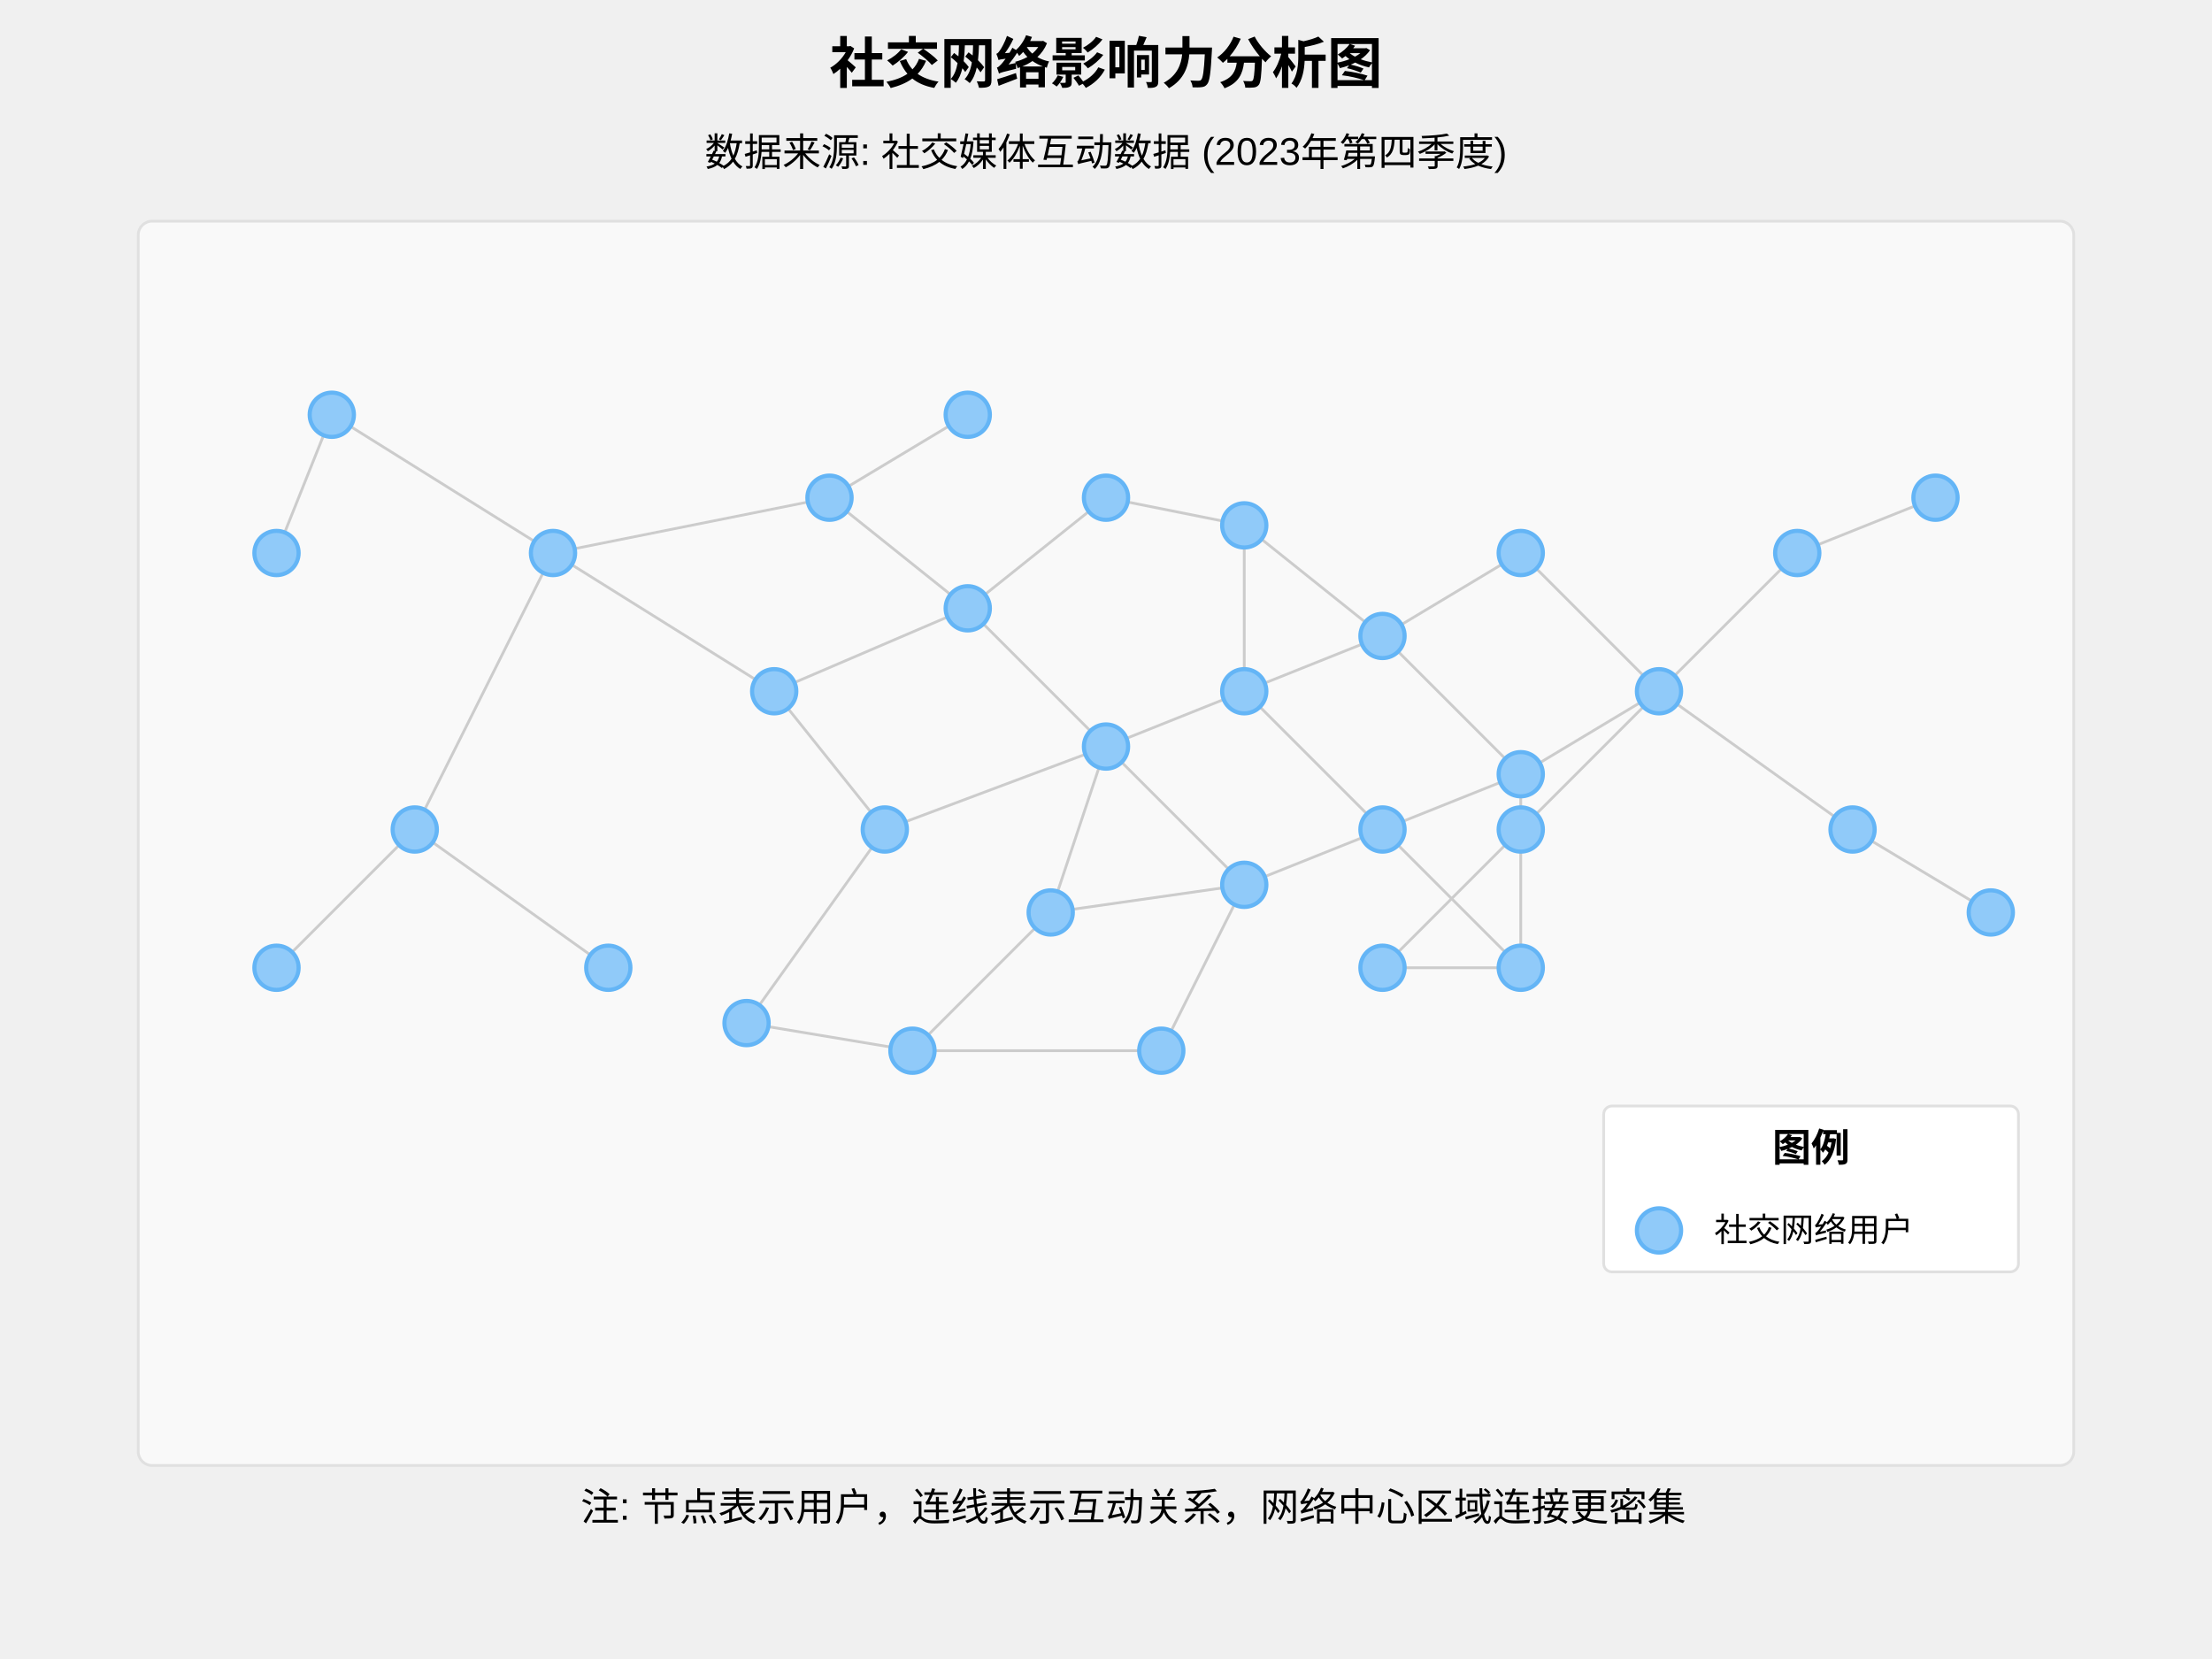
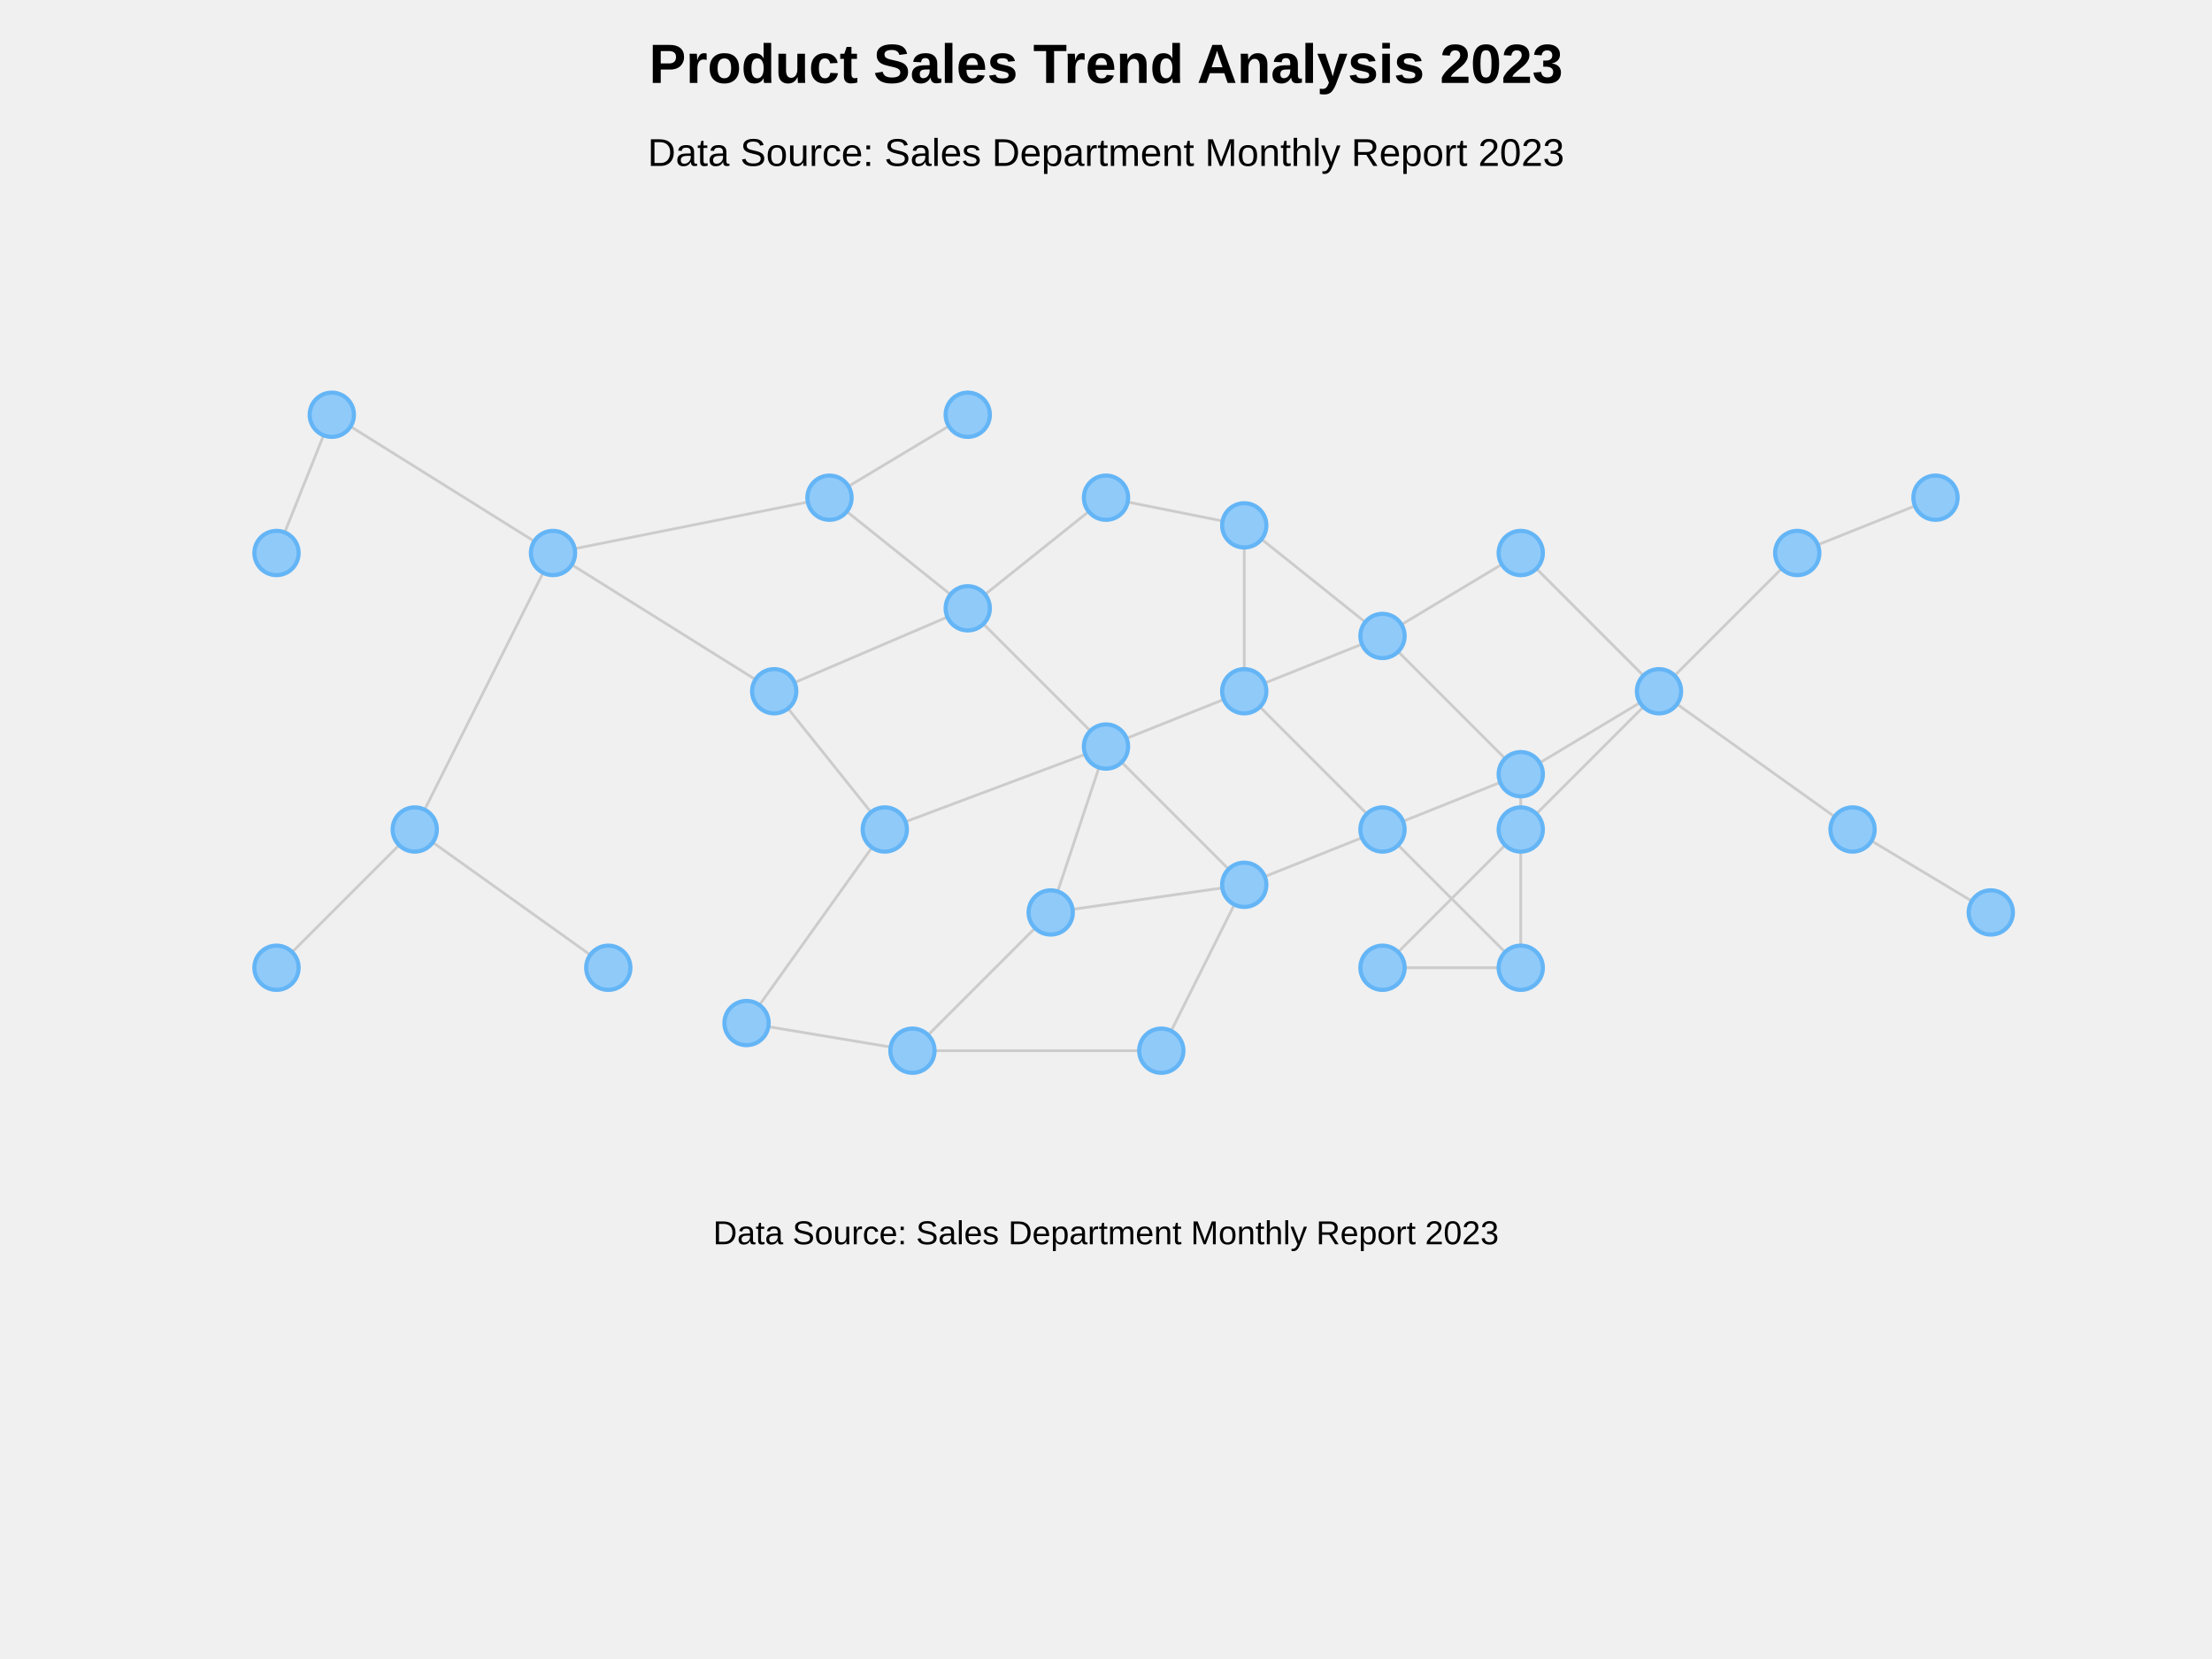
<svg xmlns="http://www.w3.org/2000/svg" version="1.1" width="800" height="600">
-   <text x="400" y="30" font-family="Arial" font-size="20" text-anchor="middle" font-weight="bold">社交网络影响力分析图</text>
-   <text x="400" y="60" font-family="Arial" font-size="14" text-anchor="middle">数据来源: 社交媒体互动数据 (2023年第四季度)</text>
-   <rect x="50" y="80" width="700" height="450" fill="#f9f9f9" stroke="#e0e0e0" stroke-width="1" rx="5" ry="5" />
+   <text x="400" y="30" font-family="Arial" font-size="20" text-anchor="middle" font-weight="bold">Product Sales Trend Analysis 2023</text>
+   <text x="400" y="60" font-family="Arial" font-size="14" text-anchor="middle">Data Source: Sales Department Monthly Report 2023</text>
  <line x1="200" y1="200" x2="280" y2="250" stroke="#cccccc" stroke-width="1" />
  <line x1="200" y1="200" x2="150" y2="300" stroke="#cccccc" stroke-width="1" />
  <line x1="200" y1="200" x2="300" y2="180" stroke="#cccccc" stroke-width="1" />
  <line x1="280" y1="250" x2="350" y2="220" stroke="#cccccc" stroke-width="1" />
  <line x1="280" y1="250" x2="320" y2="300" stroke="#cccccc" stroke-width="1" />
  <line x1="150" y1="300" x2="100" y2="350" stroke="#cccccc" stroke-width="1" />
  <line x1="150" y1="300" x2="220" y2="350" stroke="#cccccc" stroke-width="1" />
  <line x1="300" y1="180" x2="350" y2="150" stroke="#cccccc" stroke-width="1" />
  <line x1="300" y1="180" x2="350" y2="220" stroke="#cccccc" stroke-width="1" />
  <line x1="350" y1="220" x2="400" y2="180" stroke="#cccccc" stroke-width="1" />
  <line x1="350" y1="220" x2="400" y2="270" stroke="#cccccc" stroke-width="1" />
  <line x1="320" y1="300" x2="400" y2="270" stroke="#cccccc" stroke-width="1" />
  <line x1="320" y1="300" x2="270" y2="370" stroke="#cccccc" stroke-width="1" />
  <line x1="600" y1="250" x2="650" y2="200" stroke="#cccccc" stroke-width="1" />
  <line x1="600" y1="250" x2="550" y2="300" stroke="#cccccc" stroke-width="1" />
  <line x1="600" y1="250" x2="670" y2="300" stroke="#cccccc" stroke-width="1" />
  <line x1="650" y1="200" x2="700" y2="180" stroke="#cccccc" stroke-width="1" />
  <line x1="550" y1="300" x2="500" y2="350" stroke="#cccccc" stroke-width="1" />
  <line x1="670" y1="300" x2="720" y2="330" stroke="#cccccc" stroke-width="1" />
  <line x1="400" y1="270" x2="450" y2="250" stroke="#cccccc" stroke-width="1" />
  <line x1="400" y1="270" x2="380" y2="330" stroke="#cccccc" stroke-width="1" />
  <line x1="400" y1="270" x2="450" y2="320" stroke="#cccccc" stroke-width="1" />
  <line x1="450" y1="250" x2="500" y2="230" stroke="#cccccc" stroke-width="1" />
  <line x1="450" y1="250" x2="450" y2="190" stroke="#cccccc" stroke-width="1" />
  <line x1="450" y1="250" x2="500" y2="300" stroke="#cccccc" stroke-width="1" />
  <line x1="380" y1="330" x2="450" y2="320" stroke="#cccccc" stroke-width="1" />
  <line x1="380" y1="330" x2="330" y2="380" stroke="#cccccc" stroke-width="1" />
  <line x1="450" y1="320" x2="500" y2="300" stroke="#cccccc" stroke-width="1" />
  <line x1="450" y1="320" x2="420" y2="380" stroke="#cccccc" stroke-width="1" />
  <line x1="500" y1="230" x2="550" y2="200" stroke="#cccccc" stroke-width="1" />
  <line x1="500" y1="230" x2="450" y2="190" stroke="#cccccc" stroke-width="1" />
  <line x1="500" y1="230" x2="550" y2="280" stroke="#cccccc" stroke-width="1" />
  <line x1="500" y1="300" x2="550" y2="280" stroke="#cccccc" stroke-width="1" />
  <line x1="500" y1="300" x2="550" y2="350" stroke="#cccccc" stroke-width="1" />
  <line x1="550" y1="200" x2="600" y2="250" stroke="#cccccc" stroke-width="1" />
  <line x1="550" y1="280" x2="550" y2="350" stroke="#cccccc" stroke-width="1" />
  <line x1="550" y1="280" x2="600" y2="250" stroke="#cccccc" stroke-width="1" />
  <line x1="400" y1="180" x2="450" y2="190" stroke="#cccccc" stroke-width="1" />
  <line x1="550" y1="350" x2="500" y2="350" stroke="#cccccc" stroke-width="1" />
  <line x1="270" y1="370" x2="330" y2="380" stroke="#cccccc" stroke-width="1" />
  <line x1="330" y1="380" x2="420" y2="380" stroke="#cccccc" stroke-width="1" />
  <line x1="120" y1="150" x2="200" y2="200" stroke="#cccccc" stroke-width="1" />
  <line x1="120" y1="150" x2="100" y2="200" stroke="#cccccc" stroke-width="1" />
  <circle cx="200" cy="200" r="8" fill="#90caf9" stroke="#64b5f6" stroke-width="1.5" />
  <circle cx="150" cy="300" r="8" fill="#90caf9" stroke="#64b5f6" stroke-width="1.5" />
  <circle cx="280" cy="250" r="8" fill="#90caf9" stroke="#64b5f6" stroke-width="1.5" />
  <circle cx="300" cy="180" r="8" fill="#90caf9" stroke="#64b5f6" stroke-width="1.5" />
  <circle cx="350" cy="150" r="8" fill="#90caf9" stroke="#64b5f6" stroke-width="1.5" />
  <circle cx="350" cy="220" r="8" fill="#90caf9" stroke="#64b5f6" stroke-width="1.5" />
  <circle cx="400" cy="180" r="8" fill="#90caf9" stroke="#64b5f6" stroke-width="1.5" />
  <circle cx="320" cy="300" r="8" fill="#90caf9" stroke="#64b5f6" stroke-width="1.5" />
  <circle cx="100" cy="350" r="8" fill="#90caf9" stroke="#64b5f6" stroke-width="1.5" />
  <circle cx="220" cy="350" r="8" fill="#90caf9" stroke="#64b5f6" stroke-width="1.5" />
  <circle cx="270" cy="370" r="8" fill="#90caf9" stroke="#64b5f6" stroke-width="1.5" />
  <circle cx="330" cy="380" r="8" fill="#90caf9" stroke="#64b5f6" stroke-width="1.5" />
  <circle cx="420" cy="380" r="8" fill="#90caf9" stroke="#64b5f6" stroke-width="1.5" />
  <circle cx="600" cy="250" r="8" fill="#90caf9" stroke="#64b5f6" stroke-width="1.5" />
  <circle cx="650" cy="200" r="8" fill="#90caf9" stroke="#64b5f6" stroke-width="1.5" />
  <circle cx="550" cy="300" r="8" fill="#90caf9" stroke="#64b5f6" stroke-width="1.5" />
  <circle cx="670" cy="300" r="8" fill="#90caf9" stroke="#64b5f6" stroke-width="1.5" />
  <circle cx="700" cy="180" r="8" fill="#90caf9" stroke="#64b5f6" stroke-width="1.5" />
  <circle cx="500" cy="350" r="8" fill="#90caf9" stroke="#64b5f6" stroke-width="1.5" />
  <circle cx="720" cy="330" r="8" fill="#90caf9" stroke="#64b5f6" stroke-width="1.5" />
  <circle cx="120" cy="150" r="8" fill="#90caf9" stroke="#64b5f6" stroke-width="1.5" />
  <circle cx="100" cy="200" r="8" fill="#90caf9" stroke="#64b5f6" stroke-width="1.5" />
  <circle cx="400" cy="270" r="8" fill="#90caf9" stroke="#64b5f6" stroke-width="1.5" />
  <circle cx="450" cy="250" r="8" fill="#90caf9" stroke="#64b5f6" stroke-width="1.5" />
  <circle cx="380" cy="330" r="8" fill="#90caf9" stroke="#64b5f6" stroke-width="1.5" />
  <circle cx="450" cy="320" r="8" fill="#90caf9" stroke="#64b5f6" stroke-width="1.5" />
  <circle cx="500" cy="230" r="8" fill="#90caf9" stroke="#64b5f6" stroke-width="1.5" />
  <circle cx="450" cy="190" r="8" fill="#90caf9" stroke="#64b5f6" stroke-width="1.5" />
  <circle cx="500" cy="300" r="8" fill="#90caf9" stroke="#64b5f6" stroke-width="1.5" />
  <circle cx="550" cy="200" r="8" fill="#90caf9" stroke="#64b5f6" stroke-width="1.5" />
  <circle cx="550" cy="280" r="8" fill="#90caf9" stroke="#64b5f6" stroke-width="1.5" />
  <circle cx="550" cy="350" r="8" fill="#90caf9" stroke="#64b5f6" stroke-width="1.5" />
-   <rect x="580" y="400" width="150" height="60" fill="white" stroke="#e0e0e0" stroke-width="1" rx="3" ry="3" />
-   <text x="655" y="420" font-family="Arial" font-size="14" text-anchor="middle" font-weight="bold">图例</text>
-   <circle cx="600" cy="445" r="8" fill="#90caf9" stroke="#64b5f6" stroke-width="1.5" />
-   <text x="620" y="449" font-family="Arial" font-size="12" text-anchor="start">社交网络用户</text>
-   <text x="210" y="550" font-family="Arial" font-size="14" text-anchor="start">注: 节点表示用户，连线表示互动关系，网络中心区域连接更密集</text>
+   <text x="400" y="450" font-family="Arial" font-size="12" text-anchor="middle">Data Source: Sales Department Monthly Report 2023</text>
</svg>
